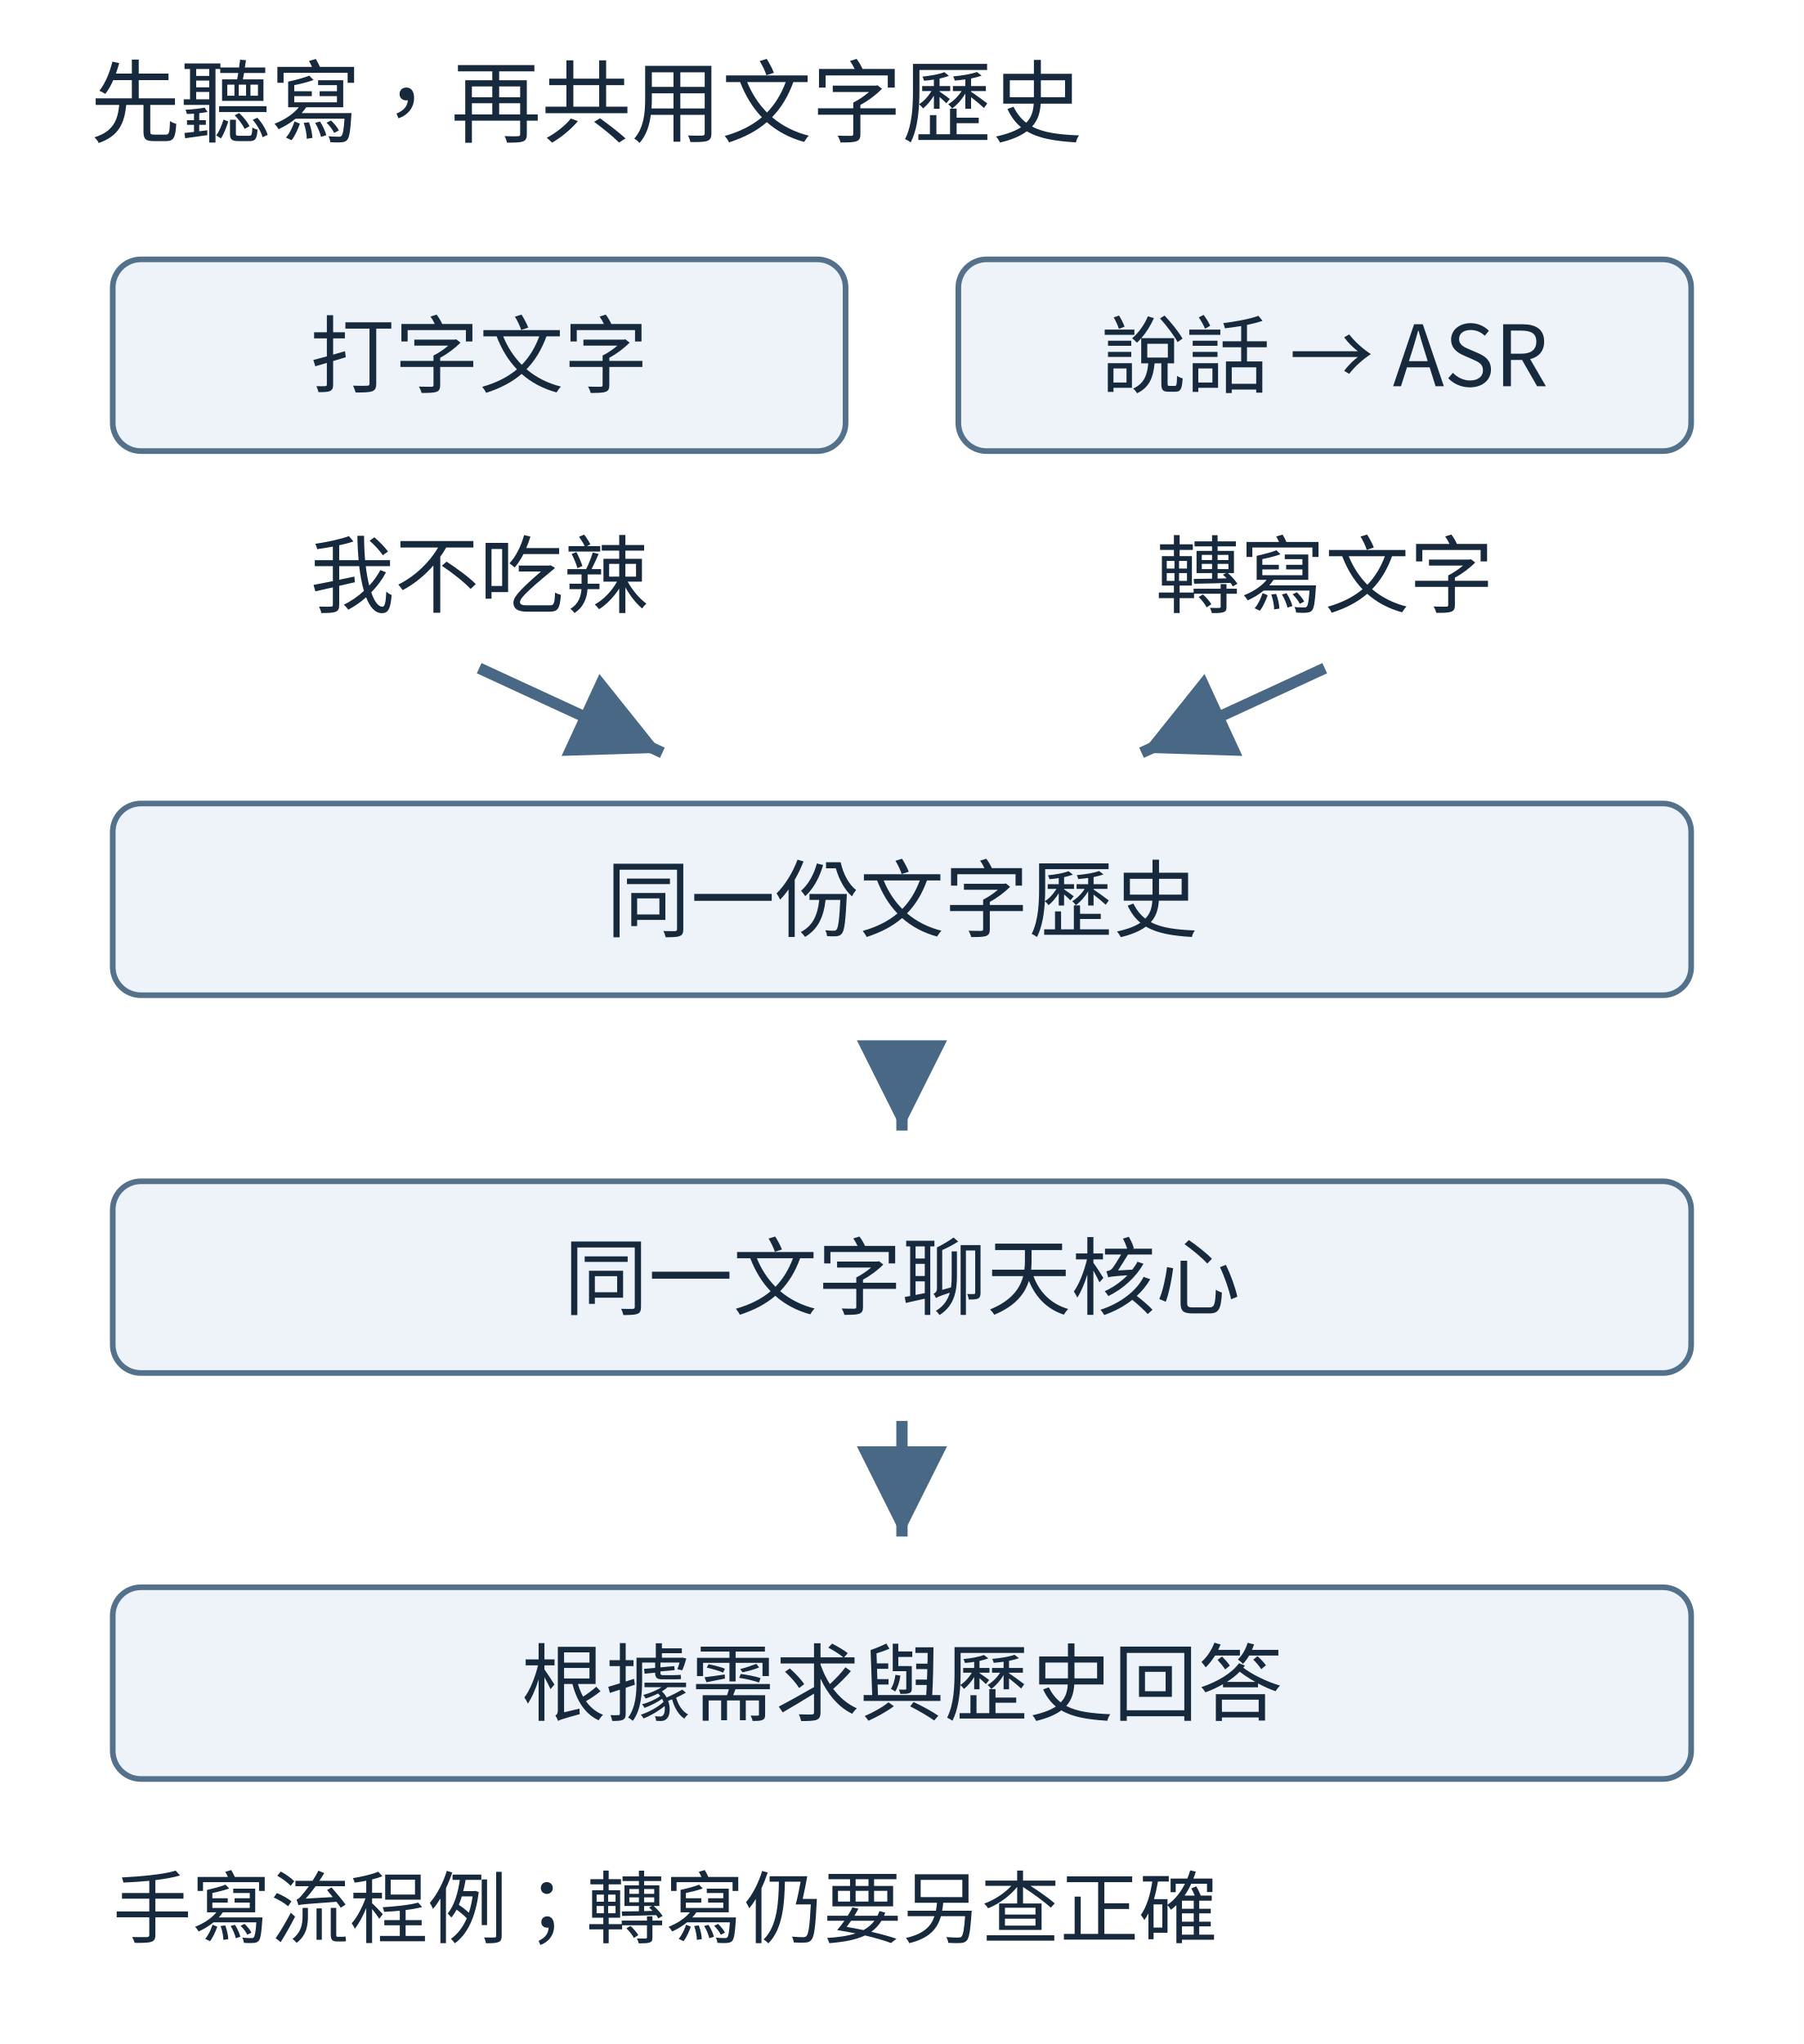
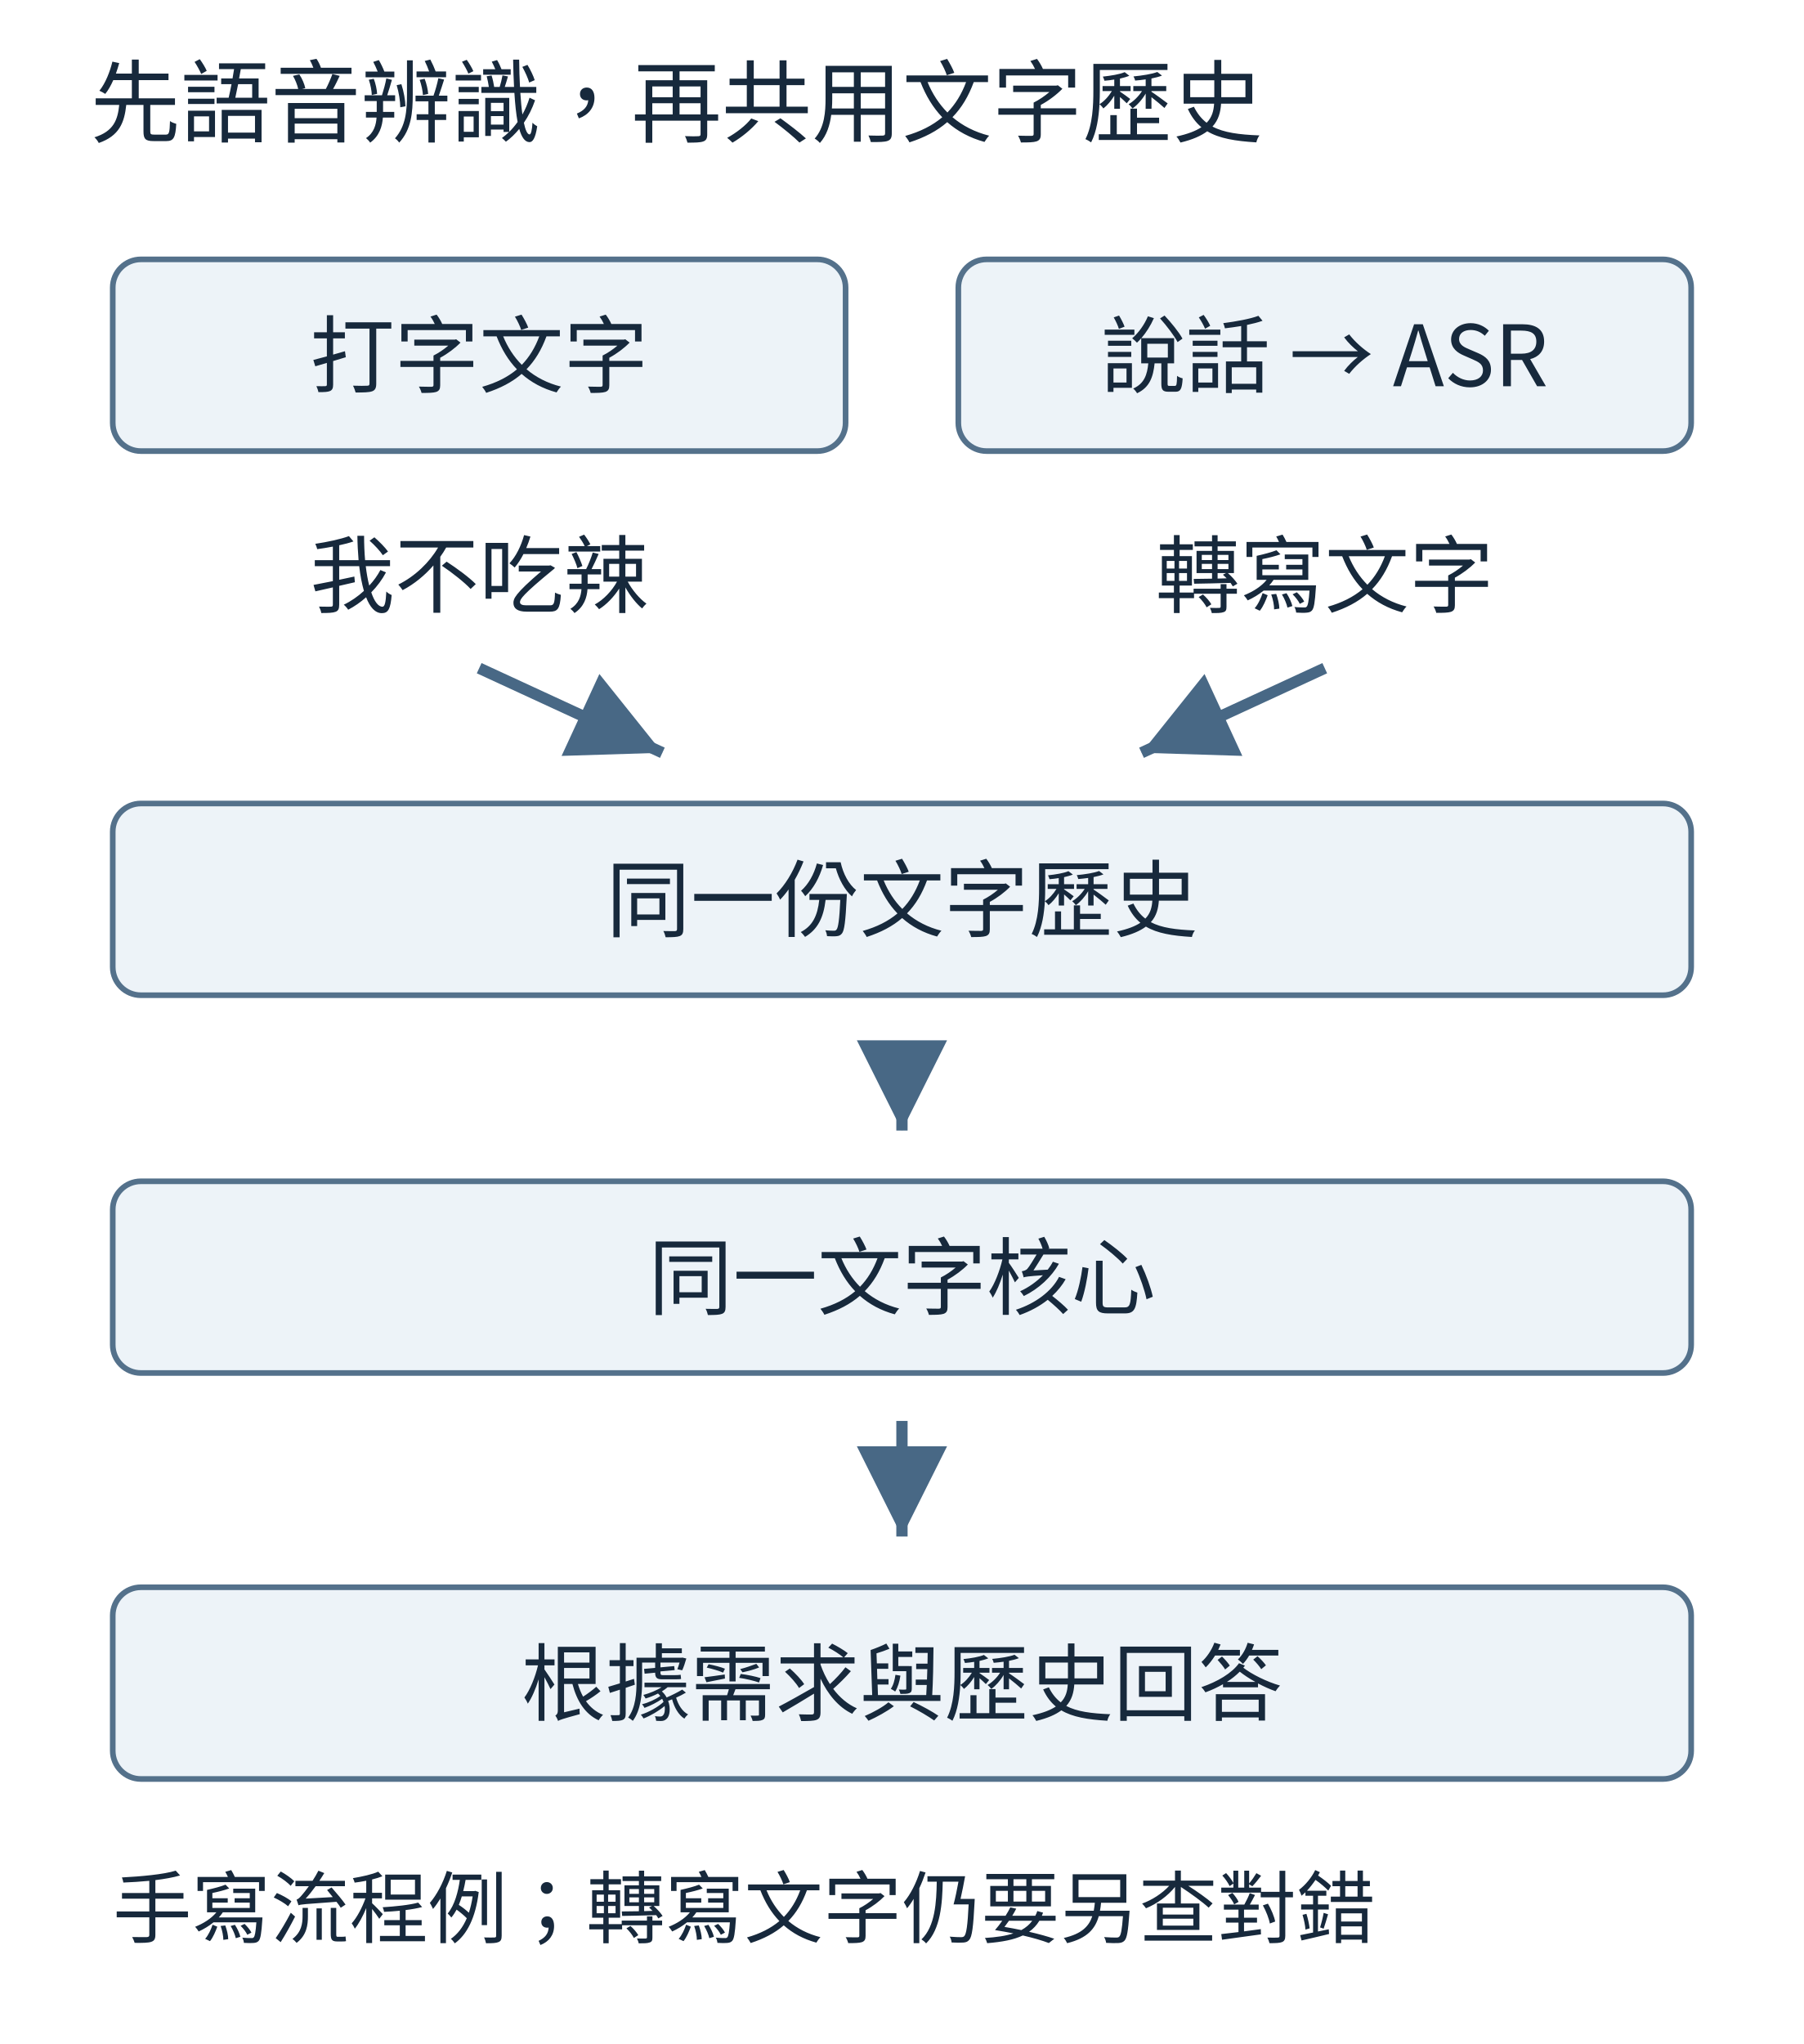
<svg xmlns="http://www.w3.org/2000/svg" width="640" height="725" viewBox="0 0 640 725">
  <defs>
    <marker id="arr" markerWidth="9" markerHeight="9" refX="8" refY="4" orient="auto">
      <path d="M0,0 L8,4 L0,8" fill="#486885" />
    </marker>
  </defs>
  <rect width="640" height="725" fill="#fff" />
-   <text x="32" y="48" font-family="Noto Sans CJK TC, Noto Sans CJK SC, sans-serif" font-size="32" fill="#17293c" text-anchor="start">先聽寫，再共用文字歷史</text>
+   <text x="32" y="48" font-family="Noto Sans CJK TC, Noto Sans CJK SC, sans-serif" font-size="32" fill="#17293c" text-anchor="start">先語音辨識，再共用文字歷史</text>
  <rect x="40" y="92" width="260" height="68" rx="10" fill="#edf3f8" stroke="#54718b" stroke-width="2" />
  <text x="170.0" y="137.0" font-family="Noto Sans CJK TC, Noto Sans CJK SC, sans-serif" font-size="30" fill="#17293c" text-anchor="middle">打字文字</text>
  <rect x="340" y="92" width="260" height="68" rx="10" fill="#edf3f8" stroke="#54718b" stroke-width="2" />
  <text x="470.0" y="137.0" font-family="Noto Sans CJK TC, Noto Sans CJK SC, sans-serif" font-size="30" fill="#17293c" text-anchor="middle">說話 → ASR</text>
  <text x="170" y="215" font-family="Noto Sans CJK TC, Noto Sans CJK SC, sans-serif" font-size="30" fill="#17293c" text-anchor="middle">我不吃辣</text>
  <text x="470" y="215" font-family="Noto Sans CJK TC, Noto Sans CJK SC, sans-serif" font-size="30" fill="#17293c" text-anchor="middle">轉寫文字</text>
  <path d="M170,237 L235,267" fill="none" stroke="#486885" stroke-width="4" marker-end="url(#arr)" />
  <path d="M470,237 L405,267" fill="none" stroke="#486885" stroke-width="4" marker-end="url(#arr)" />
  <rect x="40" y="285" width="560" height="68" rx="10" fill="#edf3f8" stroke="#54718b" stroke-width="2" />
  <text x="320.0" y="330.0" font-family="Noto Sans CJK TC, Noto Sans CJK SC, sans-serif" font-size="30" fill="#17293c" text-anchor="middle">同一份文字歷史</text>
  <path d="M320,370 L320,401" fill="none" stroke="#486885" stroke-width="4" marker-end="url(#arr)" />
  <rect x="40" y="419" width="560" height="68" rx="10" fill="#edf3f8" stroke="#54718b" stroke-width="2" />
-   <text x="320.0" y="464.0" font-family="Noto Sans CJK TC, Noto Sans CJK SC, sans-serif" font-size="30" fill="#17293c" text-anchor="middle">同一文字聊天核心</text>
+   <text x="320.0" y="464.0" font-family="Noto Sans CJK TC, Noto Sans CJK SC, sans-serif" font-size="30" fill="#17293c" text-anchor="middle">同一文字核心</text>
  <path d="M320,504 L320,545" fill="none" stroke="#486885" stroke-width="4" marker-end="url(#arr)" />
  <rect x="40" y="563" width="560" height="68" rx="10" fill="#edf3f8" stroke="#54718b" stroke-width="2" />
  <text x="320.0" y="608.0" font-family="Noto Sans CJK TC, Noto Sans CJK SC, sans-serif" font-size="30" fill="#17293c" text-anchor="middle">根據需求與歷史回答</text>
-   <text x="40" y="687" font-family="Noto Sans CJK TC, Noto Sans CJK SC, sans-serif" font-size="28" fill="#17293c" text-anchor="start">手寫流程例；轉寫仍要另查正確</text>
+   <text x="40" y="687" font-family="Noto Sans CJK TC, Noto Sans CJK SC, sans-serif" font-size="28" fill="#17293c" text-anchor="start">手寫流程例；轉寫文字仍要另查對錯</text>
</svg>
